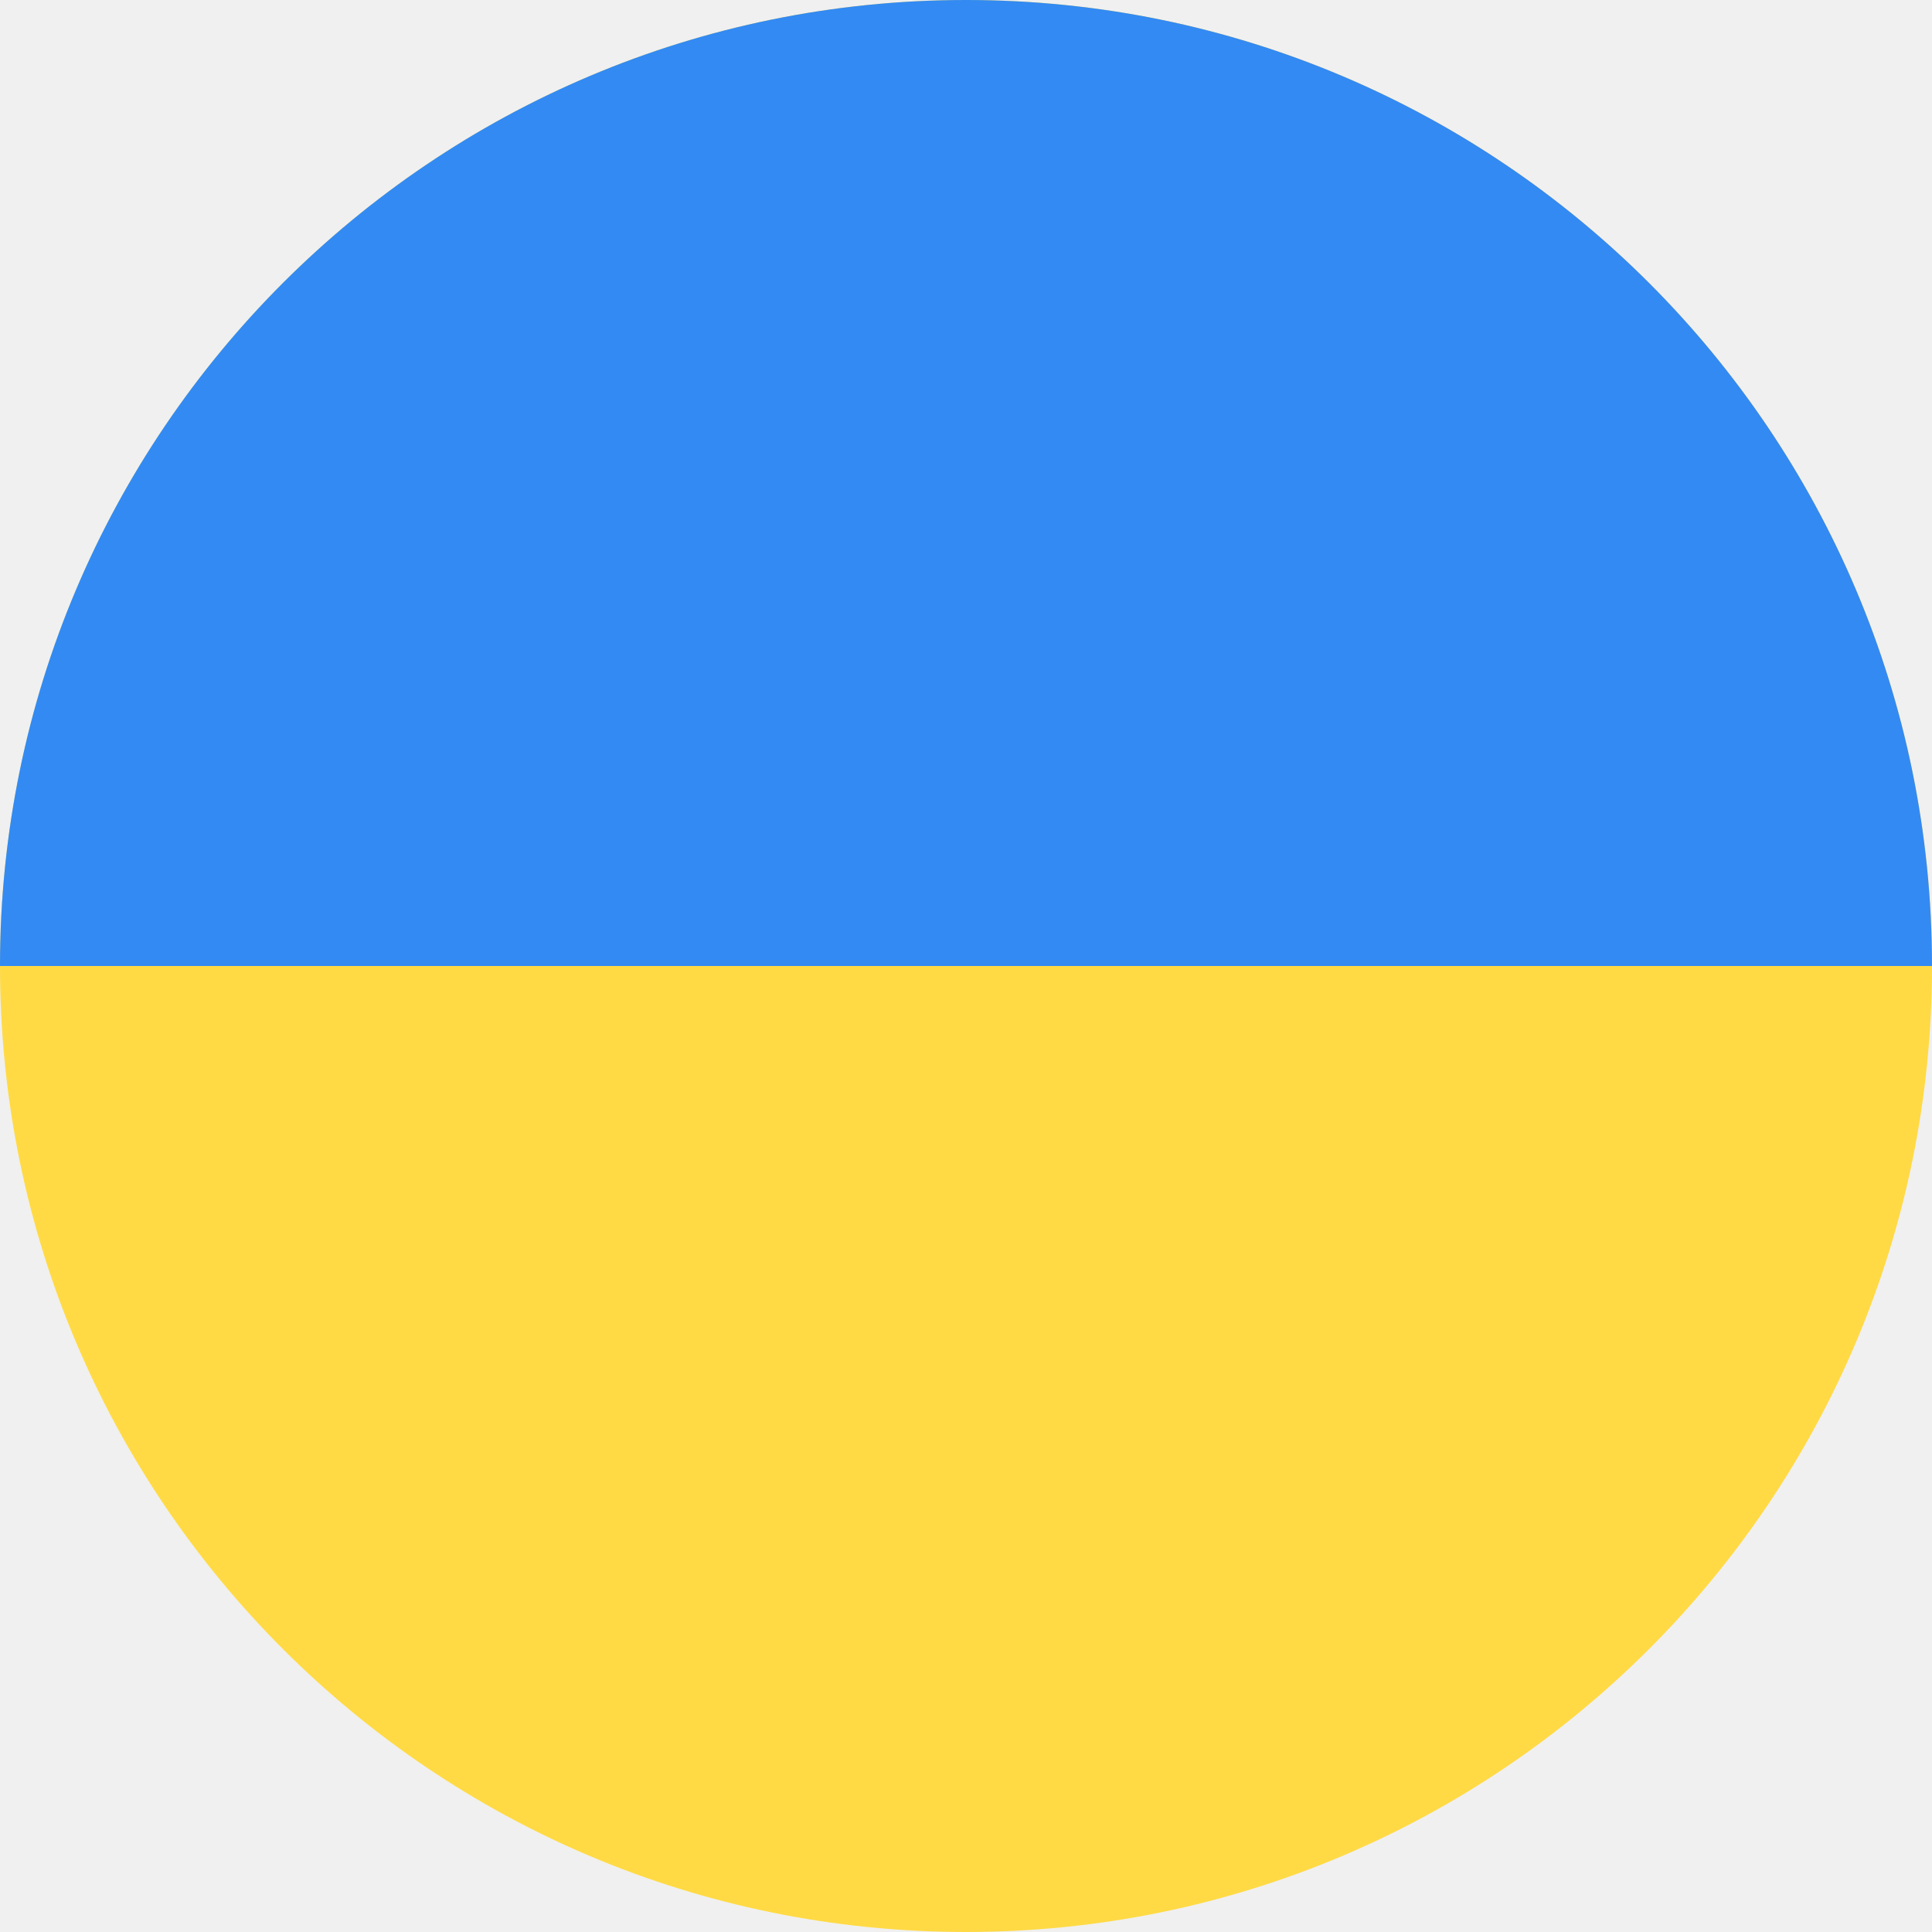
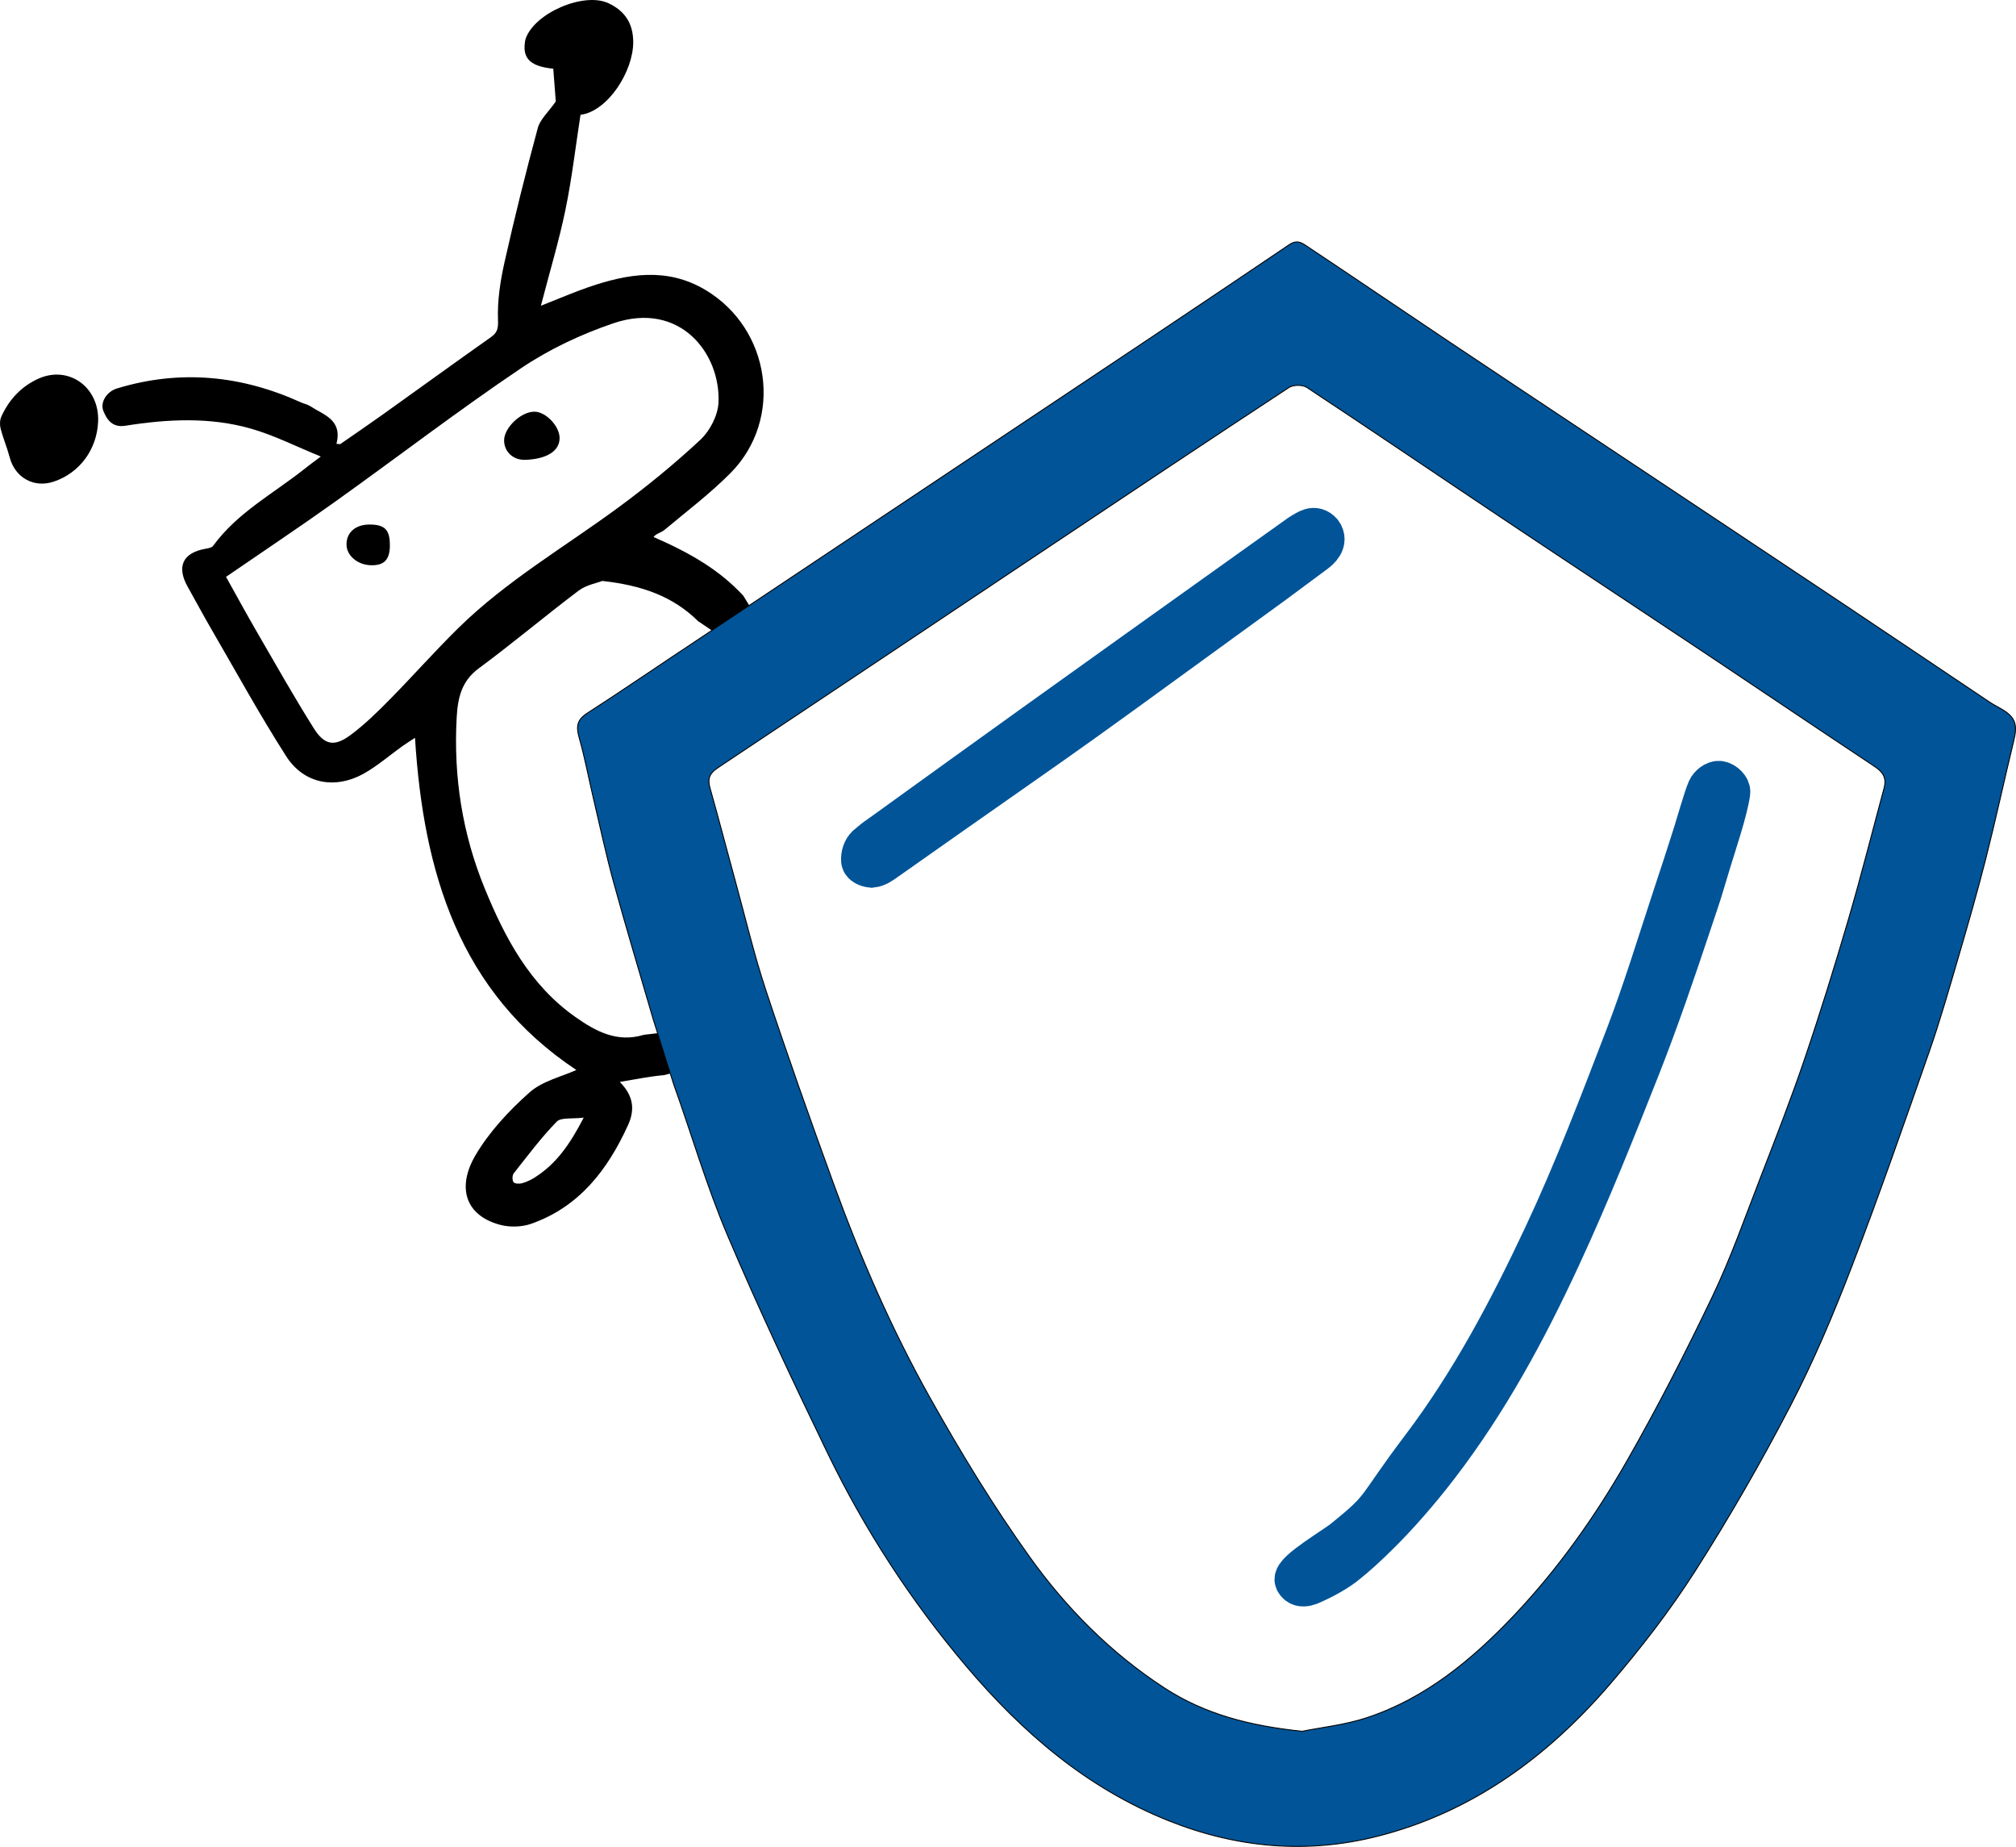
- <svg xmlns="http://www.w3.org/2000/svg" version="1.1" id="Layer_1" x="0px" y="0px" viewBox="0 0 512 512" style="enable-background:new 0 0 512 512;" xml:space="preserve">
-   <circle style="fill:#FFDA44;" cx="256" cy="256" r="256" />
-   <path style="fill:#338AF3;" d="M0,256C0,114.616,114.616,0,256,0s256,114.616,256,256" />
-   <g>
- </g>
-   <g>
- </g>
-   <g>
- </g>
-   <g>
- </g>
-   <g>
- </g>
-   <g>
- </g>
-   <g>
- </g>
-   <g>
- </g>
-   <g>
- </g>
-   <g>
- </g>
-   <g>
- </g>
-   <g>
- </g>
-   <g>
- </g>
-   <g>
- </g>
-   <g>
- </g>
+ <svg xmlns="http://www.w3.org/2000/svg" version="1.1" width="539.854" height="494.474">
+   <svg id="SvgjsSvg1003" width="539.854" height="494.474" viewBox="0 0 539.854 494.474">
+     <defs>
+       <style>.f{stroke:#015497;stroke-width:12px;}.f,.g{fill:#015497;stroke-miterlimit:10;}.g{stroke:#000;stroke-width:.25px;}</style>
+     </defs>
+     <g id="SvgjsG1002">
+       <rect style="fill:#ffffff;fill-opacity:1" id="rect5" width="557.649" height="510.827" x="-8.469" y="-8.933" />
+       <path class="g" d="m535.907,189.791c-1.063-.616-2.166-1.172-3.185-1.855-13.397-8.97-26.76-17.991-40.176-26.933-22.819-15.21-45.669-30.372-68.505-45.556-11.957-7.951-23.931-15.877-35.862-23.866-12.807-8.575-25.554-17.239-38.385-25.777-1.297-.863-2.531-1.667-4.603-.265-23.825,16.119-47.782,32.042-71.717,47.999l-87.039,58.022c-9.758,6.449-19.399,13.078-29.225,19.419-2.793,1.802-2.934,3.644-2.109,6.549,1.51,5.315,2.522,10.769,3.791,16.154,1.786,7.582,3.41,15.211,5.475,22.718,3.364,12.226,7.029,24.369,10.566,36.547l5.432,17.239c4.824,13.464,8.822,27.27,14.392,40.412,8.368,19.745,17.53,39.169,26.876,58.477,9.929,20.514,22.308,39.534,37.053,56.962,15.091,17.838,32.368,32.742,54.444,41.515,18.232,7.245,36.917,8.855,55.776,4.073,25.305-6.417,45.537-21.279,62.303-40.812,8.185-9.536,15.956-19.576,22.712-30.155,9.182-14.377,17.713-29.23,25.577-44.37,6.242-12.017,11.533-24.591,16.401-37.243,7.317-19.019,14.009-38.283,20.735-57.523,2.902-8.302,5.316-16.78,7.787-25.226,2.574-8.797,5.117-17.609,7.369-26.492,2.662-10.503,4.946-21.102,7.501-31.633,1.031-4.249.363-6.205-3.386-8.379Zm-31.368,21.168c-3.17,11.726-6.135,23.511-9.55,35.165-3.679,12.557-7.55,25.067-11.758,37.455-3.655,10.76-7.8,21.358-11.905,31.959-4.101,10.592-7.882,21.356-12.771,31.582-7.116,14.883-14.656,29.604-22.832,43.929-8.568,15.011-18.571,29.129-30.542,41.719-11.154,11.73-23.489,21.906-39.084,27.095-5.915,1.968-12.268,2.62-17.407,3.665-13.887-1.451-25.971-4.493-36.964-11.662-14.374-9.374-26.247-21.387-36.068-35.119-9.716-13.584-18.454-27.953-26.626-42.536-10.233-18.262-18.601-37.485-25.773-57.169-6.268-17.2-12.387-34.462-18.146-51.837-3.186-9.613-5.519-19.51-8.199-29.29-2.286-8.342-4.464-16.714-6.812-25.039-.689-2.444-.025-3.888,2.079-5.287,29.715-19.765,59.374-39.613,89.062-59.418,21.271-14.19,42.543-28.38,63.913-42.42,1.15-.756,3.655-.778,4.792-.026,17.685,11.69,35.221,23.607,52.848,35.385,17.763,11.869,35.607,23.616,53.383,35.466,15.34,10.226,30.613,20.552,45.972,30.749,2.189,1.453,3.071,3.118,2.39,5.635Z" />
+       <path d="m26.275,112.883c-.32,7.483-4.954,13.745-11.888,16.066-5.309,1.777-10.357-1.057-11.789-6.483-.685-2.595-1.754-5.09-2.431-7.687-.263-1.009-.229-2.314.193-3.246,2.056-4.541,5.312-8.052,9.879-10.127,8.148-3.703,16.43,2.268,16.036,11.476Z" />
+       <path id="SvgjsPath1001" d="m149.848,117.178c-.074-3.144-3.674-6.898-6.67-6.955-3.638-.07-8.276,4.343-8.188,7.791.078,3.043,2.509,5.216,5.706,5.1,5.807-.211,9.234-2.433,9.152-5.935Z" />
+       <path id="SvgjsPath1000" d="m104.4,146.077c.017-4.271-1.341-5.656-5.528-5.639-3.737.015-6.168,2.201-6.078,5.467.08,2.908,2.997,5.336,6.524,5.43,3.545.094,5.067-1.48,5.082-5.257Z" />
+       <path d="m179.489,287.402l-3.399-10.788-3.703.446c-7.125,2.177-12.888-.948-18.353-4.806-12.158-8.583-18.818-21.145-24.259-34.455-5.973-14.613-8.358-29.865-7.485-45.641.288-5.205,1.225-9.754,5.923-13.221,9.087-6.705,17.73-14.01,26.75-20.811,2.028-1.529,4.848-2.008,6.329-2.588,10.523,1.167,18.856,4.066,25.651,10.776l3.663,2.467,10.033-6.688-1.596-2.596c-6.42-6.97-14.366-11.501-24.031-15.727.69-.933,2.019-1.138,2.903-1.877,5.981-4.997,12.243-9.735,17.713-15.252,14.271-14.393,10.779-38.615-6.767-49.038-10.279-6.106-20.777-4.324-31.265-.723-3.915,1.344-7.721,3.003-12.752,4.98,2.425-9.34,4.875-17.448,6.579-25.71,1.719-8.334,2.698-16.821,4.027-25.411,7.315-.92,14.177-11.676,14.119-19.551-.037-4.984-2.278-8.275-6.617-10.321-6.591-3.108-19.892,2.635-22.211,9.562-.118.351-.153.733-.201,1.104-.543,4.249,1.671,6.271,7.619,6.863.252,3.282.505,6.588.673,8.773-1.974,2.825-4.187,4.756-4.824,7.113-3.219,11.894-6.199,23.86-8.897,35.883-1.133,5.051-1.944,10.325-1.754,15.456.09,2.435-.191,3.448-2.008,4.73-9.658,6.812-19.223,13.758-28.843,20.624-3.769,2.69-7.599,5.293-11.402,7.936-.332-.026-.663-.052-.995-.077,1.626-6.548-3.477-7.746-7.074-10.109-.704-.462-1.606-.612-2.388-.968-15.985-7.275-32.4-8.906-49.325-3.755-2.73.831-4.578,3.709-3.638,6.038,1.012,2.506,2.533,4.476,5.874,3.948,11.283-1.785,22.645-2.387,33.726.798,6.181,1.777,12.016,4.757,18.617,7.443-1.903,1.439-3.087,2.294-4.228,3.204-8.384,6.689-18.113,11.779-24.615,20.723-.353.486-1.294.642-1.993.763-6.112,1.059-7.857,4.751-4.801,10.189,2.078,3.698,4.072,7.443,6.203,11.11,6.655,11.452,13.022,23.092,20.158,34.238,4.806,7.506,13.243,8.995,21.054,4.51,3.538-2.031,6.675-4.758,10.01-7.147,1.024-.734,2.1-1.394,3.442-2.279,2.266,36.257,11.954,68.196,43.205,88.931-3.915,1.789-9.085,2.935-12.541,6.009-5.498,4.888-10.76,10.526-14.468,16.821-4.909,8.334-2.97,16.008,6.491,18.601,2.611.716,5.871.648,8.415-.247,12.891-4.537,20.492-14.445,25.951-26.439,1.955-4.296,1.346-7.936-2.213-11.546,4.285-.706,8.027-1.488,11.81-1.816.142-.012.775-.184,1.711-.449Zm-75.112-100.132c-3.297,3.344-6.686,6.676-10.438,9.471-4.391,3.271-7.042,2.822-9.967-1.837-5.292-8.427-10.193-17.101-15.183-25.715-2.961-5.112-5.778-10.306-8.26-14.748,10.079-6.925,19.773-13.377,29.244-20.14,16.612-11.861,32.821-24.307,49.74-35.705,7.539-5.079,16.088-9.101,24.713-12.035,17.916-6.095,28.774,8.137,28.176,21.221-.157,3.432-2.283,7.563-4.837,9.946-6.995,6.524-14.457,12.617-22.173,18.283-14.308,10.506-29.76,19.503-42.532,32.018-6.349,6.221-12.238,12.908-18.482,19.24Zm38.671,128.071c-1.03.639-2.179,1.166-3.345,1.475-.695.184-1.923.099-2.202-.328-.362-.554-.339-1.823.074-2.346,3.718-4.714,7.333-9.55,11.506-13.836,1.162-1.194,4.08-.679,7.225-1.079-3.71,7.218-7.471,12.524-13.258,16.115Z" />
+       <path class="f" d="m462.696,212.189c.149-1.024-1.161-2.279-2.246-2.46-1.016-.169-2.289.93-2.687,1.822-.954,2.136-2.983,9.349-3.704,11.595-3.749,11.679-1.815,5.748-5.655,17.397-4.101,12.441-7.909,25.002-12.601,37.22-6.895,17.957-13.756,35.988-21.925,53.38-9.296,19.79-19.511,39.157-32.827,56.753-12.762,16.864-9.532,15.568-20.806,24.645-2.025,1.777-13.691,8.567-12.906,10.538,1.107,2.071,3.651.468,5.083-.153,1.146-.497,5.675-2.809,8.14-4.987,3.382-2.694,13.027-11.181,24.248-25.811,13.208-17.22,23.469-36.204,32.534-55.776,7.724-16.676,14.575-33.774,21.322-50.879,4.993-12.659,9.387-25.566,13.7-38.478,3.796-11.364,1.918-5.603,5.407-17.068,1.269-4.168,4.212-12.858,4.923-17.738Z" />
+       <path class="f" d="m233.419,231.661c1.264-.141,2.373-.959,3.337-1.637,8.244-5.796,11.263-7.91,19.5-13.716,11.097-7.823,22.277-15.53,33.319-23.43,13.214-9.455,26.31-19.075,39.473-28.601,11.858-8.581,11.032-7.996,22.782-16.723,1.113-.827,3.199-2.605,1.716-4.664-1.671-1.839-3.163-.449-4.768.405-.287.153-.605.415-.909.632-10.229,7.287-7.712,5.492-17.933,12.791-17.652,12.606-35.308,25.208-52.938,37.845-13.284,9.523-26.534,19.094-39.791,28.655-3.332,2.403-1.558.975-4.713,3.595-.855.71-1.389,2.328-1.258,3.587.064.618,1.025,1.134,2.183,1.261Z" />
+     </g>
+   </svg>
+   <style>@media (prefers-color-scheme: light) { :root { filter: none; } }
+ @media (prefers-color-scheme: dark) { :root { filter: contrast(1) brightness(1.2); } }
+ </style>
</svg>
